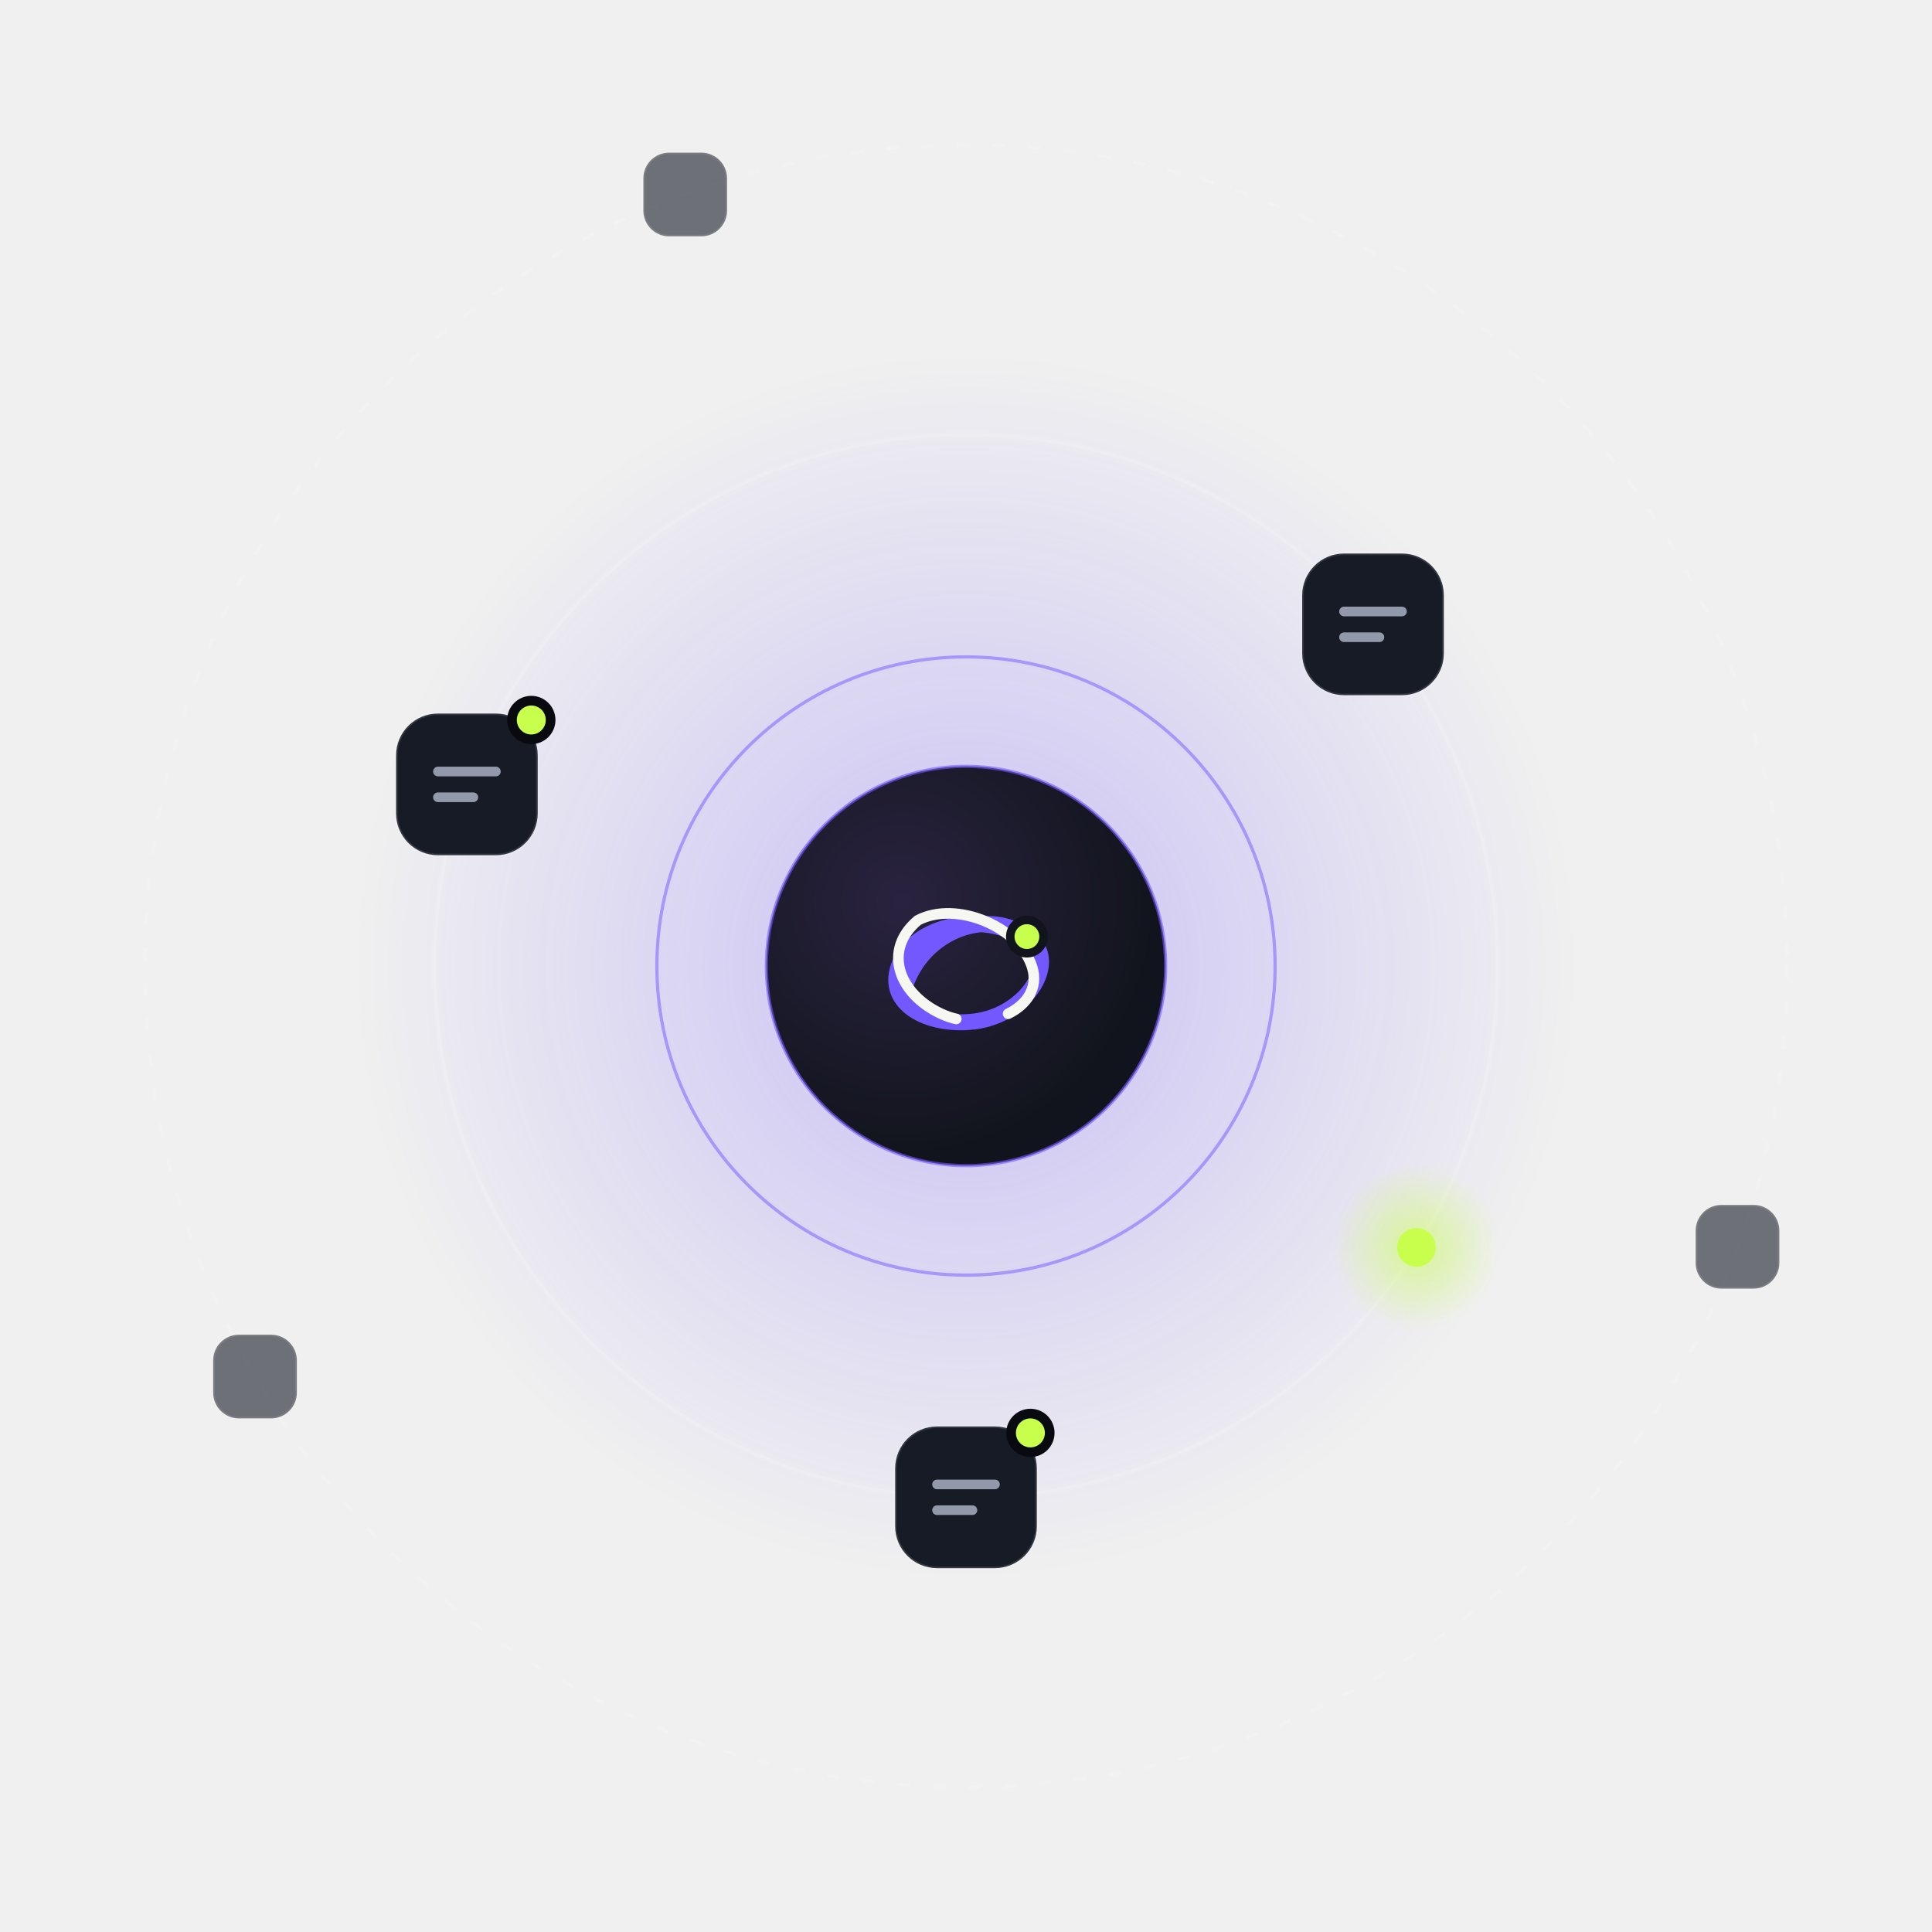
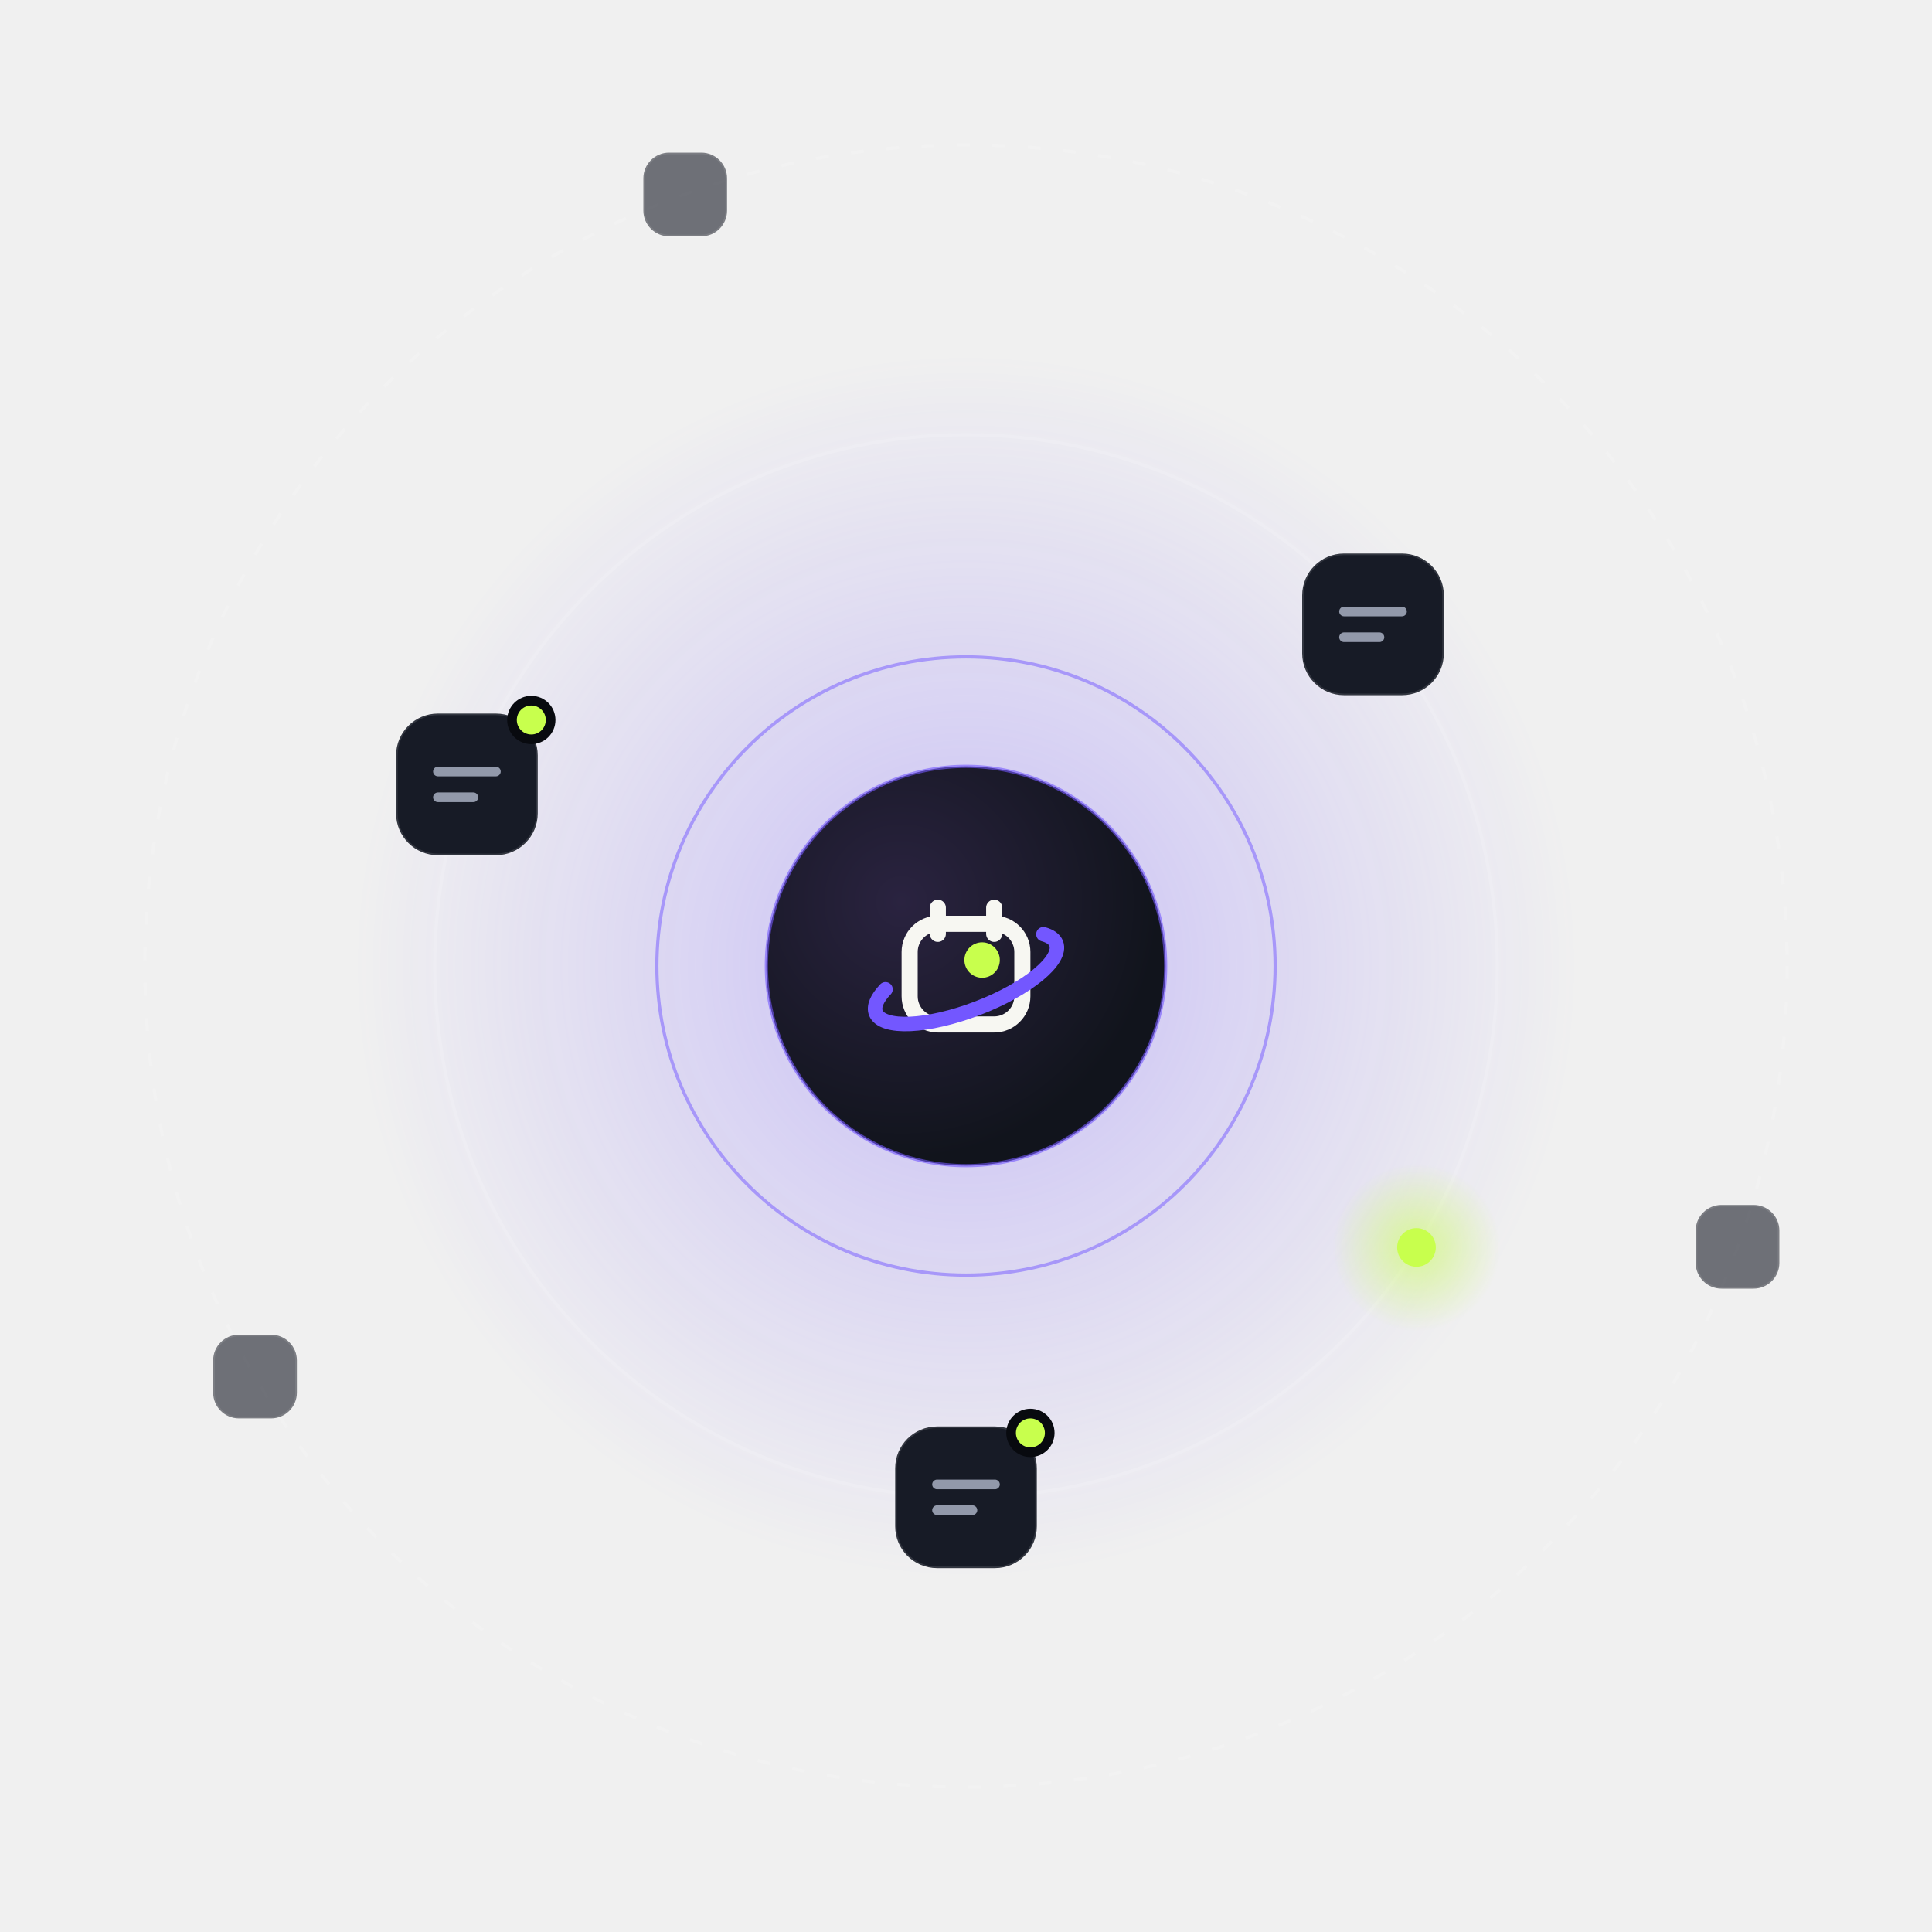
<svg xmlns="http://www.w3.org/2000/svg" width="600" height="600" viewBox="0 0 600 600" fill="none">
  <defs>
    <radialGradient id="g" cx="300" cy="300" r="190" gradientUnits="userSpaceOnUse">
      <stop stop-color="#7357FF" stop-opacity=".32" />
      <stop offset="1" stop-color="#7357FF" stop-opacity="0" />
    </radialGradient>
    <radialGradient id="k" cx="280" cy="280" r="80" gradientUnits="userSpaceOnUse">
      <stop stop-color="#2A2340" />
      <stop offset="1" stop-color="#11141C" />
    </radialGradient>
    <radialGradient id="l" cx="439.9" cy="387.4" r="26" gradientUnits="userSpaceOnUse">
      <stop stop-color="#C8FF4D" stop-opacity=".55" />
      <stop offset="1" stop-color="#C8FF4D" stop-opacity="0" />
    </radialGradient>
  </defs>
  <circle cx="300" cy="300" r="190" fill="url(#g)" />
  <circle cx="300" cy="300" r="255" stroke="#fff" stroke-opacity=".13" stroke-dasharray="4 7" />
  <circle cx="300" cy="300" r="165" stroke="#fff" stroke-opacity=".15" />
  <circle cx="300" cy="300" r="96" stroke="#7357FF" stroke-opacity=".5" />
  <circle cx="300" cy="300" r="62" fill="url(#k)" stroke="#7357FF" stroke-opacity=".6" />
-   <g transform="translate(264.8 264.8) scale(1.1)" stroke-linecap="round">
-     <path d="M14.5 38.5C19.7 21.4 39.3 15.1 50.3 24.5C58.4 31.5 48.5 46.7 33 47.8C19.8 48.8 8.7 41.8 13.4 31.1C17.8 21.1 34 17.2 45.4 22.5" stroke="#7357FF" stroke-width="4.5" />
-     <path d="M18.4 19.1C29.2 13.4 47.2 20.9 50.7 32.4C54.2 43.9 37.6 51.5 24.8 45.4C12.8 39.7 8.5 27.4 18.4 19.1Z" stroke="#F7F7F2" stroke-width="3" stroke-dasharray="55 15" />
-     <circle cx="49.2" cy="23.7" r="4.7" fill="#C8FF4D" stroke="#11141C" stroke-width="2.4" />
+   <g transform="translate(260 259.4) scale(1.25)">
+     <rect x="18" y="22" width="28" height="25" rx="7" stroke="#F7F7F2" stroke-width="4" />
+     <path d="M25 18v6.5M39 18v6.5" stroke="#F7F7F2" stroke-width="4" stroke-linecap="round" />
+     <circle cx="36" cy="31" r="4.4" fill="#C8FF4D" />
+     <path d="M51.23 24.59A24 8 -21 0 1 54.41 26.9A24 8 -21 0 1 34.87 42.97A24 8 -21 0 1 9.59 44.1A24 8 -21 0 1 12 38.27" stroke="#7357FF" stroke-width="3.6" stroke-linecap="round" />
  </g>
  <rect x="123.0" y="221.6" width="44" height="44" rx="13" fill="#171B26" stroke="#fff" stroke-opacity=".12" />
  <path d="M136.0 239.6h18M136.0 247.6h11" stroke="#9299AA" stroke-width="3" stroke-linecap="round" />
  <circle cx="165.0" cy="223.6" r="6" fill="#C8FF4D" stroke="#080A0F" stroke-width="3" />
  <rect x="404.4" y="171.9" width="44" height="44" rx="13" fill="#171B26" stroke="#fff" stroke-opacity=".12" />
  <path d="M417.4 189.9h18M417.4 197.9h11" stroke="#9299AA" stroke-width="3" stroke-linecap="round" />
  <rect x="278.0" y="443.0" width="44" height="44" rx="13" fill="#171B26" stroke="#fff" stroke-opacity=".12" />
  <path d="M291.0 461.0h18M291.0 469.0h11" stroke="#9299AA" stroke-width="3" stroke-linecap="round" />
  <circle cx="320.0" cy="445.0" r="6" fill="#C8FF4D" stroke="#080A0F" stroke-width="3" />
  <rect x="199.8" y="47.4" width="26" height="26" rx="8" fill="#171B26" stroke="#fff" stroke-opacity=".1" opacity=".6" />
  <rect x="526.6" y="374.2" width="26" height="26" rx="8" fill="#171B26" stroke="#fff" stroke-opacity=".1" opacity=".6" />
  <rect x="66.2" y="414.5" width="26" height="26" rx="8" fill="#171B26" stroke="#fff" stroke-opacity=".1" opacity=".6" />
  <circle cx="439.9" cy="387.4" r="26" fill="url(#l)" />
  <circle cx="439.9" cy="387.4" r="6" fill="#C8FF4D" />
</svg>
